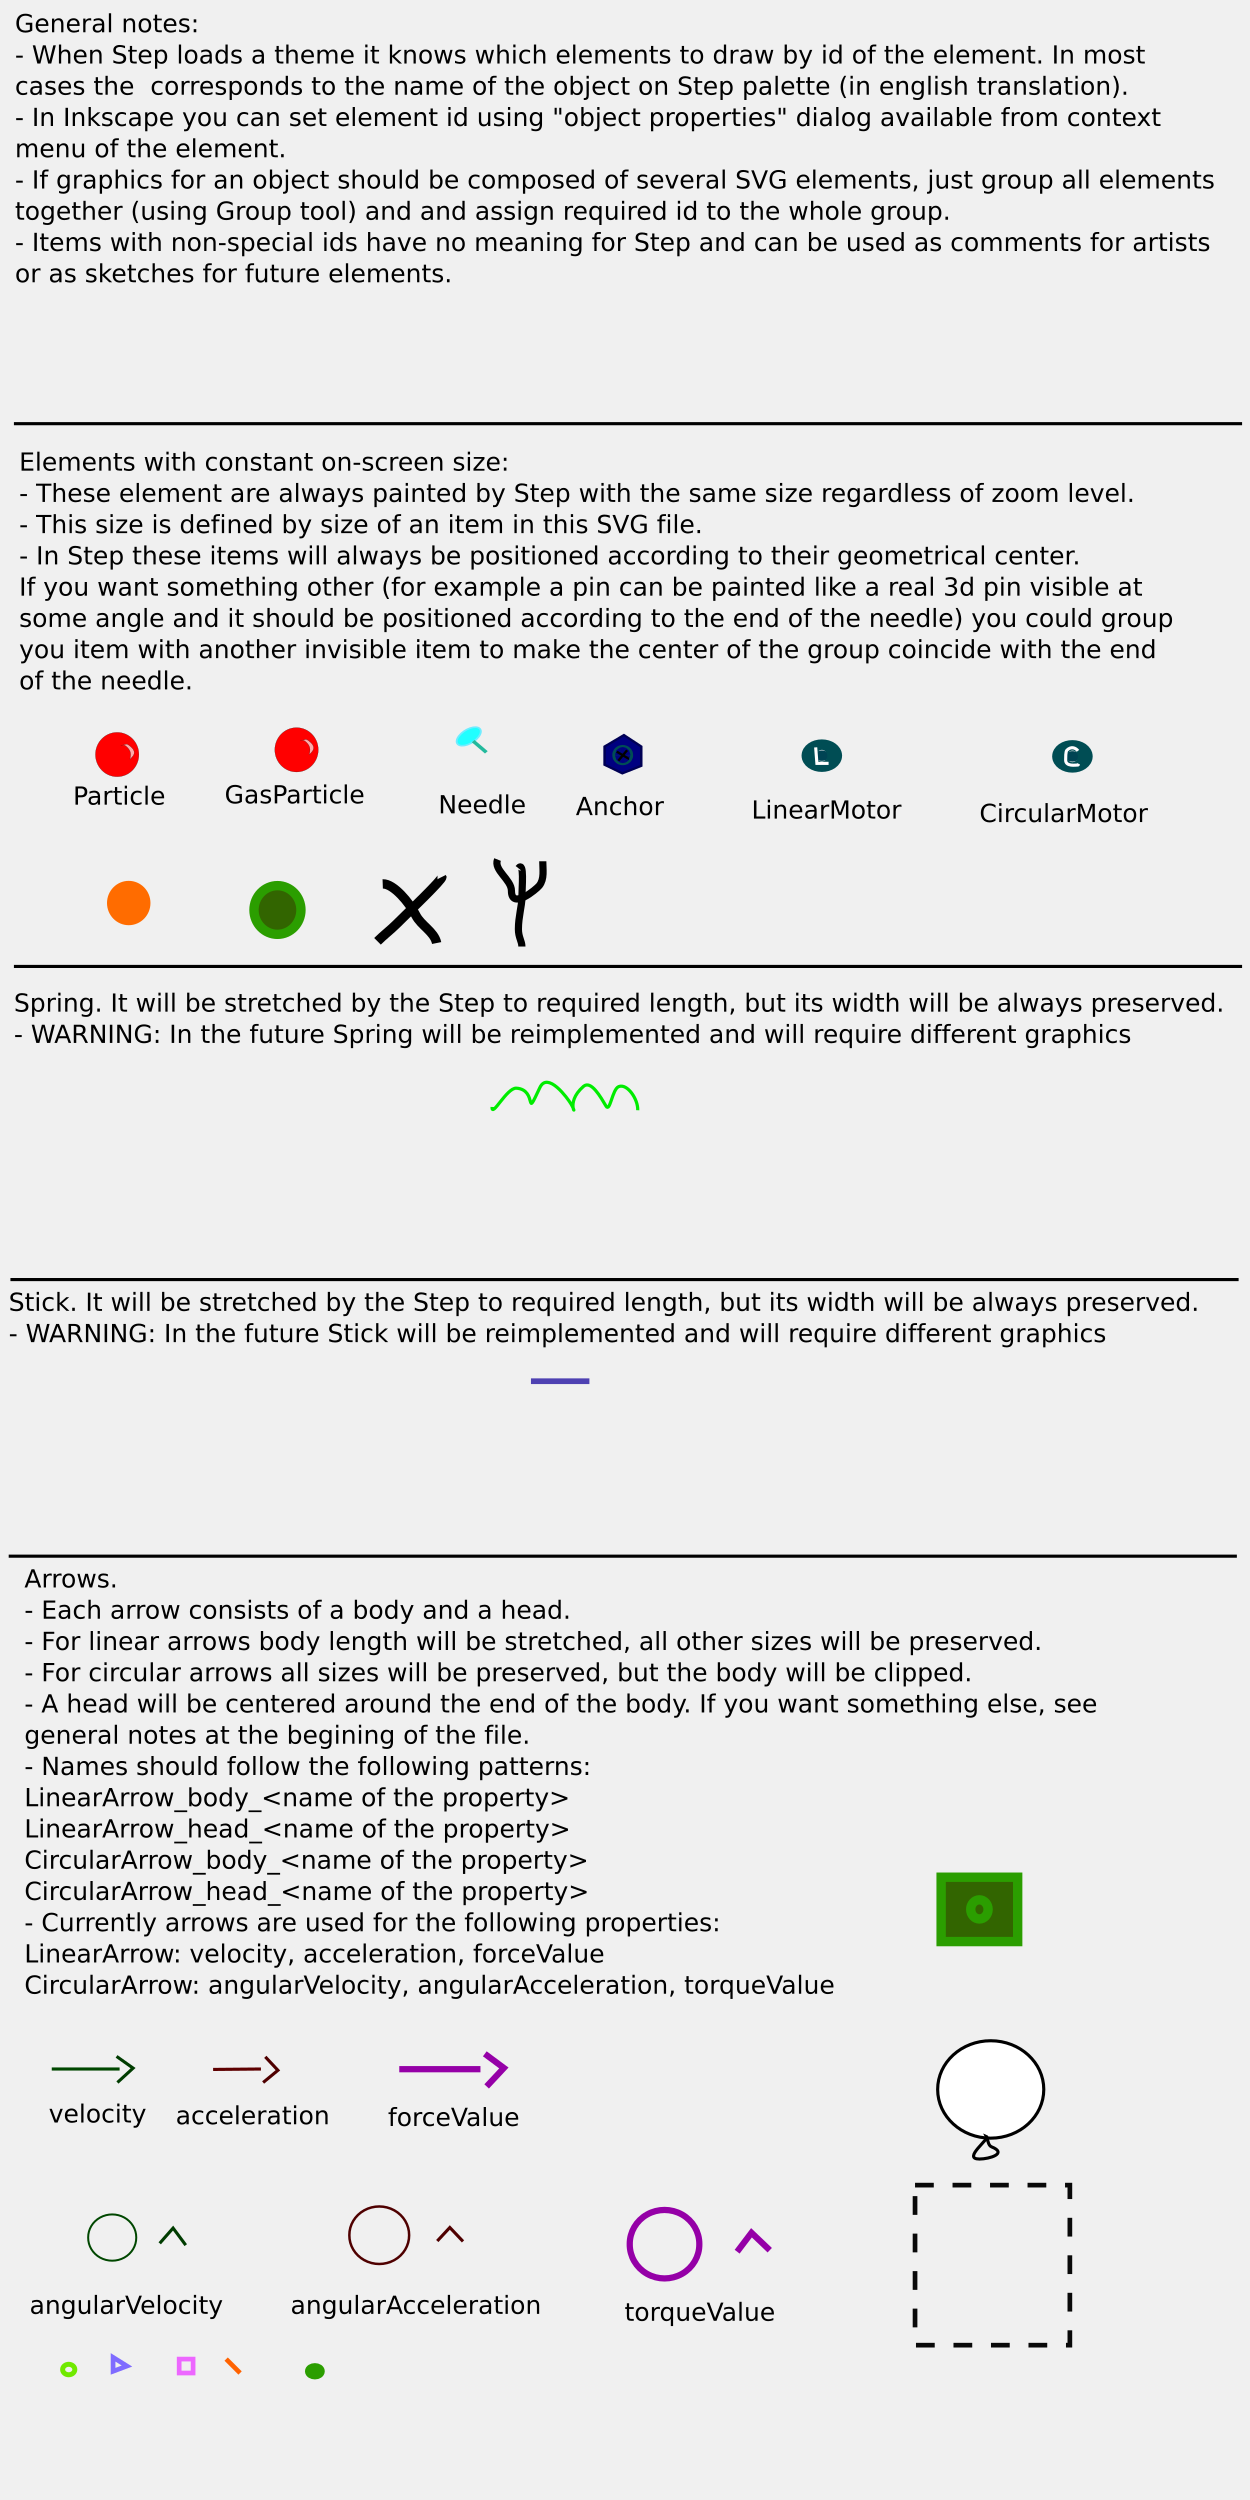
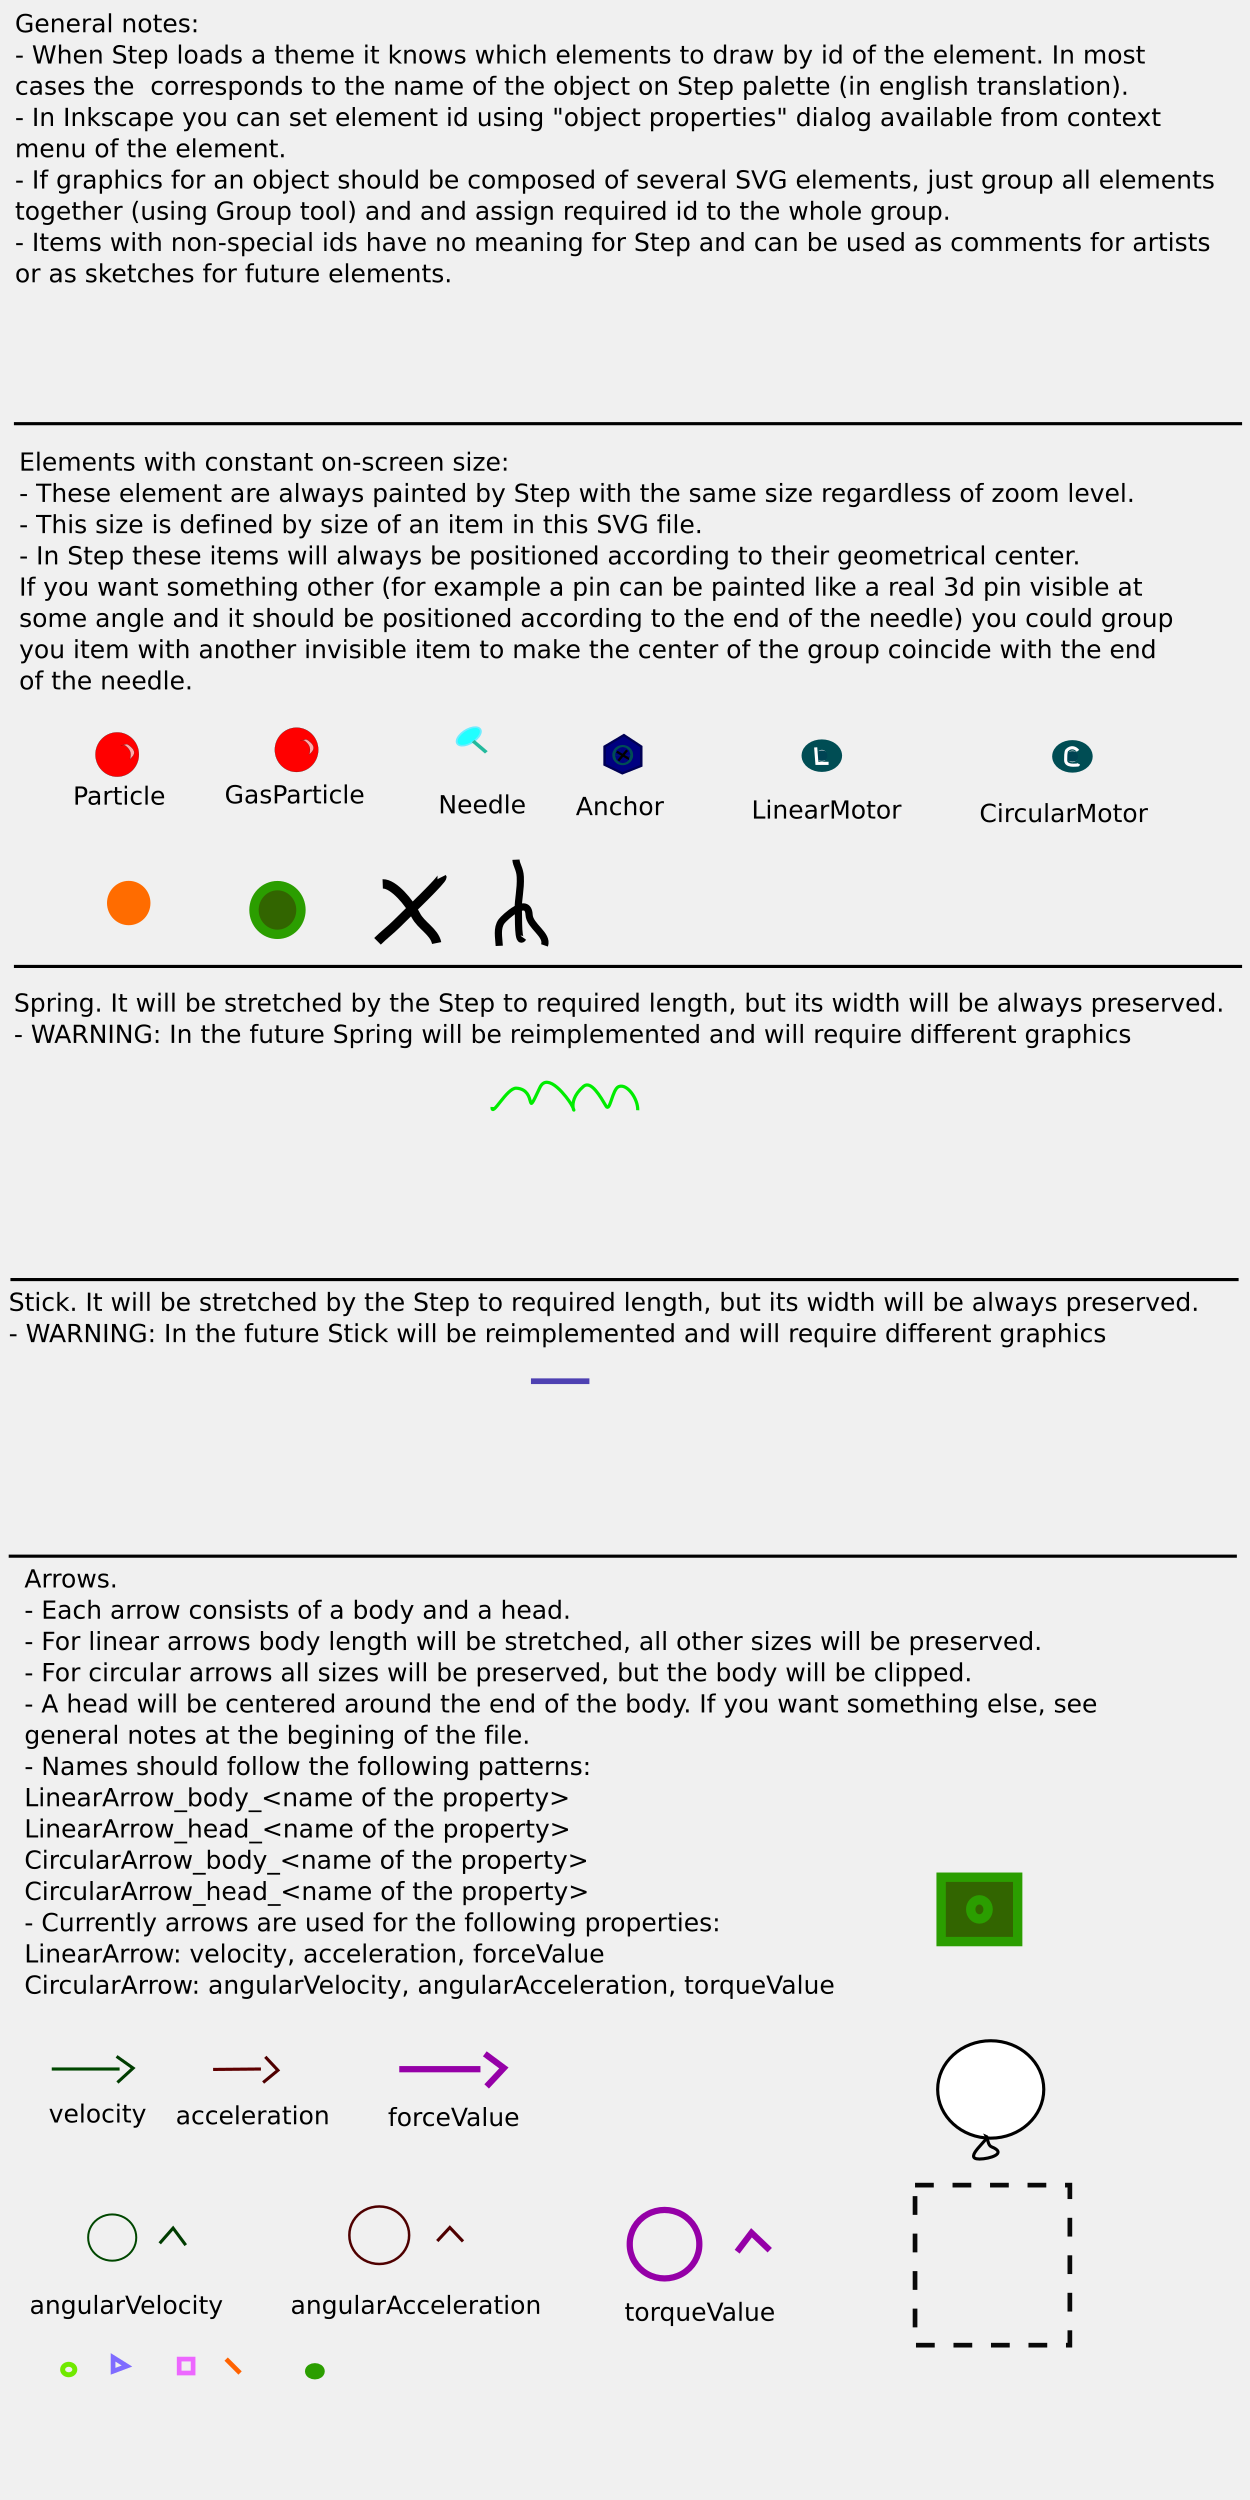
<svg xmlns="http://www.w3.org/2000/svg" width="400" height="800" id="svg2" version="1.0">
  <defs id="defs4">
    </defs>
  <g id="layer1" transform="translate(-250.9286,-426.1479)">
    <path style="fill:none;fill-opacity:1;fill-rule:evenodd;stroke:#00ec00;stroke-width:1.032;stroke-linecap:butt;stroke-linejoin:miter;stroke-miterlimit:4;stroke-dasharray:none;stroke-opacity:1" d="M 408.389,780.371 C 408.226,784.093 413.094,774.166 416.16,774.364 C 423.231,774.82 418.521,785.207 423.676,774.198 C 426.187,768.835 432.565,777.579 433.638,779.396 C 436.525,784.287 431.211,779.383 437.637,773.797 C 440.052,771.697 443.138,777.189 444.868,780.12 C 446.137,782.27 446.832,774.723 448.896,773.872 C 451.647,772.738 455.155,777.903 455,781.425" id="Spring" />
    <path style="fill:none;fill-rule:evenodd;stroke:#4e41b2;stroke-width:1.825;stroke-linecap:butt;stroke-linejoin:miter;stroke-miterlimit:4;stroke-dasharray:none;stroke-opacity:1" d="M 420.833,868.137 L 439.539,868.137" id="Stick" />
    <path style="fill:none;fill-rule:evenodd;stroke:#004700;stroke-width:1px;stroke-linecap:butt;stroke-linejoin:miter;stroke-opacity:1" d="M 267.49,1088.231 L 289.2,1088.231" id="LinearArrow_body_velocity" />
    <path style="fill:none;fill-rule:evenodd;stroke:#003c00;stroke-width:1px;stroke-linecap:butt;stroke-linejoin:miter;stroke-opacity:1" d="M 288.226,1084.195 L 293.514,1087.953 L 288.504,1092.545" id="LinearArrow_head_velocity" />
    <path style="fill:none;fill-rule:evenodd;stroke:#5e0000;stroke-width:1px;stroke-linecap:butt;stroke-linejoin:miter;stroke-opacity:1" d="M 319.122,1088.37 L 334.43,1088.231" id="LinearArrow_body_acceleration" />
    <path style="fill:none;fill-rule:evenodd;stroke:#4f0000;stroke-width:1px;stroke-linecap:butt;stroke-linejoin:miter;stroke-opacity:1" d="M 335.822,1084.334 L 339.858,1088.649 L 335.126,1092.545" id="LinearArrow_head_acceleration" />
    <path style="fill:none;fill-rule:evenodd;stroke:#9500a7;stroke-width:2;stroke-linecap:butt;stroke-linejoin:miter;stroke-miterlimit:4;stroke-dasharray:none;stroke-opacity:1" d="M 378.694,1088.29 L 404.674,1088.29" id="LinearArrow_body_forceValue" />
    <path style="fill:none;fill-rule:evenodd;stroke:#9500a7;stroke-width:2;stroke-linecap:butt;stroke-linejoin:miter;stroke-miterlimit:4;stroke-dasharray:none;stroke-opacity:1" d="M 406.063,1083.37 L 412.165,1087.897 L 406.654,1093.801" id="LinearArrow_head_forceValue" />
    <text xml:space="preserve" style="font-size:8px;font-style:normal;font-weight:normal;fill:#000000;fill-opacity:1;stroke:none;stroke-width:1px;stroke-linecap:butt;stroke-linejoin:miter;stroke-opacity:1;font-family:Bitstream Vera Sans" x="255.712" y="436.473" id="text_GeneralNotes">
      <tspan id="tspan2418" x="255.712" y="436.473">General notes:</tspan>
      <tspan x="255.712" y="446.473" id="tspan2514">- When Step loads a theme it knows which elements to draw by id of the element. In most</tspan>
      <tspan x="255.712" y="456.473" id="tspan2516">cases the  corresponds to the name of the object on Step palette (in english translation).</tspan>
      <tspan x="255.712" y="466.473" id="tspan2518">- In Inkscape you can set element id using "object properties" dialog available from context</tspan>
      <tspan x="255.712" y="476.473" id="tspan2534">menu of the element.</tspan>
      <tspan x="255.712" y="486.473" id="tspan2430">- If graphics for an object should be composed of several SVG elements, just group all elements</tspan>
      <tspan x="255.712" y="496.473" id="tspan2432">together (using Group tool) and and assign required id to the whole group.</tspan>
      <tspan x="255.712" y="506.473" id="tspan2482">- Items with non-special ids have no meaning for Step and can be used as comments for artists</tspan>
      <tspan x="255.712" y="516.473" id="tspan3524">or as sketches for future elements.</tspan>
    </text>
    <path style="fill:none;fill-rule:evenodd;stroke:#000000;stroke-width:1px;stroke-linecap:butt;stroke-linejoin:miter;stroke-opacity:1" d="M 255.382,561.726 L 648.396,561.726" id="path2484" />
    <g id="Particle" transform="matrix(5.7948835e-2,0,0,6.131656e-2,266.9,634.3463)">
      <path d="M 491.429,542.362 A 120,115.714 0 1 1 251.429,542.362 A 120,115.714 0 1 1 491.429,542.362 z" id="path2393" style="fill:#ff0000;fill-rule:evenodd;stroke:#000000;stroke-width:1px;stroke-linecap:butt;stroke-linejoin:miter;stroke-opacity:1" />
      <path id="path2395" d="M 408.571,492.362 C 412.832,492.649 445.714,512.753 445.714,540.934 C 445.714,566.945 432.131,577.374 454.286,555.219 C 475.164,534.341 464.449,515.922 445.714,500.934 C 419.297,479.8 425.119,489.604 391.429,495.219" style="fill:#ffaaaa;fill-rule:evenodd;stroke:#000000;stroke-width:1px;stroke-linecap:butt;stroke-linejoin:miter;stroke-opacity:1" />
    </g>
    <g id="Pin" transform="matrix(1.015705,0,0,0.9453629,-162.5102,-106.0916)">
      <g transform="matrix(0.1212065,0,0,0.1109752,493.8406,722.1799)" id="pinpart" pinpart="">
        <path style="fill:#20ffff;fill-opacity:1;stroke:#6fecff;stroke-width:5;stroke-miterlimit:4;stroke-dasharray:none;stroke-opacity:1" id="path2394" d="M 288.571,385.714 A 37.143,20 0 1 1 214.286,385.714 A 37.143,20 0 1 1 288.571,385.714 z" transform="matrix(0.769584,-0.6385456,0.6385456,0.769584,62.56557,675.5712)" />
        <path transform="translate(250.9286,426.1479)" id="path2398" d="M 262.857,400 L 297.143,434.286" style="fill:#00ffff;fill-opacity:1;fill-rule:evenodd;stroke:#23b99c;stroke-width:10;stroke-linecap:butt;stroke-linejoin:miter;stroke-miterlimit:4;stroke-dasharray:none;stroke-opacity:1" />
      </g>
      <rect y="821.711" x="565.215" height="6.347" width="5.736" id="rect2416" style="fill:none;fill-opacity:1;stroke:none;stroke-width:8.238;stroke-miterlimit:4;stroke-dasharray:none;stroke-opacity:1" />
    </g>
    <g id="Anchor" transform="matrix(0.7992117,0,0,0.7250234,140.758,326.6563)">
      <path transform="translate(250.9286,426.1479)" id="path3217" d="M 128.993,40.567 L 128.993,48.62 L 136.098,52.409 L 143.676,49.093 L 143.676,40.567 L 136.729,35.515 L 128.993,40.567 z" style="fill:#000080;fill-rule:evenodd;stroke:#000054;stroke-width:1px;stroke-linecap:butt;stroke-linejoin:miter;stroke-opacity:1" />
      <path transform="matrix(0.7350589,0,0,0.8022186,287.3188,434.6645)" d="M 136.568,44.666 A 0.715,0.556 0 1 1 135.139,44.666 A 0.715,0.556 0 1 1 136.568,44.666 z" id="path3221" style="fill:#004353;fill-opacity:1;stroke:#004d54;stroke-width:10;stroke-miterlimit:4;stroke-dasharray:none;stroke-opacity:1" />
      <path transform="translate(250.9286,426.1479)" id="path3223" d="M 133.869,42.84 C 138.633,46.016 138.791,46.016 138.791,46.016" style="fill:none;fill-rule:evenodd;stroke:#000000;stroke-width:1px;stroke-linecap:butt;stroke-linejoin:miter;stroke-opacity:1" />
      <path transform="translate(250.9286,426.1479)" id="path3225" d="M 137.997,42.205 C 134.504,46.81 134.504,46.81 134.504,46.81" style="fill:none;fill-rule:evenodd;stroke:#000000;stroke-width:1px;stroke-linecap:butt;stroke-linejoin:miter;stroke-opacity:1" />
    </g>
    <g id="LinearMotor" transform="translate(109.6655,199.8473)">
      <path transform="matrix(0.8265071,0,0,0.7070294,273.7056,439.208)" d="M 160.798,40.883 A 2.854,2.362 0 1 1 155.09,40.883 A 2.854,2.362 0 1 1 160.798,40.883 z" id="path2403" style="fill:#004353;fill-opacity:1;stroke:#004d54;stroke-width:10;stroke-miterlimit:4;stroke-dasharray:none;stroke-opacity:1" />
      <path transform="translate(250.9286,426.1479)" id="path2405" d="M 151.351,39.309 L 151.745,44.426 L 155.484,44.426" style="fill:none;fill-opacity:1;fill-rule:evenodd;stroke:#ffffff;stroke-width:1px;stroke-linecap:butt;stroke-linejoin:miter;stroke-opacity:1" />
    </g>
    <g id="CircularMotor" transform="translate(173.1268,200.9607)">
      <path transform="matrix(0.8265071,0,0,0.7070294,290.4349,438.3223)" d="M 160.798,40.883 A 2.854,2.362 0 1 1 155.09,40.883 A 2.854,2.362 0 1 1 160.798,40.883 z" id="path2408" style="fill:#004353;fill-opacity:1;stroke:#004d54;stroke-width:10;stroke-miterlimit:4;stroke-dasharray:none;stroke-opacity:1" />
      <path id="path2416" d="M 422.748,465.457 C 421.959,464.444 420.536,463.93 419.206,465.26 C 418.793,465.673 418.812,467.699 418.812,468.409 C 418.812,470.585 422.071,469.983 422.748,469.983 C 422.895,469.983 422.88,469.721 422.945,469.59" style="fill:none;fill-opacity:1;fill-rule:evenodd;stroke:#fffdff;stroke-width:1px;stroke-linecap:butt;stroke-linejoin:miter;stroke-opacity:1" />
    </g>
    <text xml:space="preserve" style="font-size:8px;font-style:normal;font-weight:normal;fill:#000000;fill-opacity:1;stroke:none;stroke-width:1px;stroke-linecap:butt;stroke-linejoin:miter;stroke-opacity:1;font-family:Bitstream Vera Sans" x="257.052" y="576.756" id="text2434">
      <tspan id="tspan2436" x="257.052" y="576.756">Elements with constant on-screen size:</tspan>
      <tspan x="257.052" y="586.756" id="tspan2438">- These element are always painted by Step with the same size regardless of zoom level.</tspan>
      <tspan x="257.052" y="596.756" id="tspan2458">- This size is defined by size of an item in this SVG file.</tspan>
      <tspan x="257.052" y="606.756" id="tspan2464">- In Step these items will always be positioned according to their geometrical center.</tspan>
      <tspan x="257.052" y="616.756" id="tspan2466">If you want something other (for example a pin can be painted like a real 3d pin visible at</tspan>
      <tspan x="257.052" y="626.756" id="tspan2468">some angle and it should be positioned according to the end of the needle) you could group</tspan>
      <tspan x="257.052" y="636.756" id="tspan2478">you item with another invisible item to make the center of the group coincide with the end</tspan>
      <tspan x="257.052" y="646.756" id="tspan2480">of the needle.</tspan>
      <tspan x="257.052" y="656.756" id="tspan2460" />
      <tspan x="257.052" y="666.756" id="tspan2456" />
    </text>
    <text xml:space="preserve" style="font-size:8px;font-style:normal;font-weight:normal;fill:#000000;fill-opacity:1;stroke:none;stroke-width:1px;stroke-linecap:butt;stroke-linejoin:miter;stroke-opacity:1;font-family:Bitstream Vera Sans" x="274.309" y="683.638" id="text2486">
      <tspan id="tspan2488" x="274.309" y="683.638">Particle</tspan>
    </text>
    <text xml:space="preserve" style="font-size:8px;font-style:normal;font-weight:normal;fill:#000000;fill-opacity:1;stroke:none;stroke-width:1px;stroke-linecap:butt;stroke-linejoin:miter;stroke-opacity:1;font-family:Bitstream Vera Sans" x="391.211" y="686.422" id="text2490">
      <tspan id="tspan2492" x="391.211" y="686.422">Needle</tspan>
    </text>
    <text xml:space="preserve" style="font-size:8px;font-style:normal;font-weight:normal;fill:#000000;fill-opacity:1;stroke:none;stroke-width:1px;stroke-linecap:butt;stroke-linejoin:miter;stroke-opacity:1;font-family:Bitstream Vera Sans" x="435.189" y="686.979" id="text2494">
      <tspan x="435.189" y="686.979" id="tspan2498">Anchor</tspan>
    </text>
    <text xml:space="preserve" style="font-size:8px;font-style:normal;font-weight:normal;fill:#000000;fill-opacity:1;stroke:none;stroke-width:1px;stroke-linecap:butt;stroke-linejoin:miter;stroke-opacity:1;font-family:Bitstream Vera Sans" x="491.413" y="688.092" id="text2502">
      <tspan id="tspan2504" x="491.413" y="688.092">LinearMotor</tspan>
    </text>
    <text xml:space="preserve" style="font-size:8px;font-style:normal;font-weight:normal;fill:#000000;fill-opacity:1;stroke:none;stroke-width:1px;stroke-linecap:butt;stroke-linejoin:miter;stroke-opacity:1;font-family:Bitstream Vera Sans" x="564.338" y="689.205" id="text2506">
      <tspan id="tspan2508" x="564.338" y="689.205">CircularMotor</tspan>
    </text>
    <path id="path2512" d="M 255.382,735.409 L 648.396,735.409" style="fill:none;fill-rule:evenodd;stroke:#000000;stroke-width:1px;stroke-linecap:butt;stroke-linejoin:miter;stroke-opacity:1" />
    <path style="fill:none;fill-opacity:1;stroke:#9500a7;stroke-width:2;stroke-miterlimit:4;stroke-dasharray:none;stroke-opacity:1" id="CircularArrow_body_torqueValue" d="M 216.548,348.507 A 11.134,10.855 0 1 1 194.281,348.507 A 11.134,10.855 0 1 1 216.548,348.507 z" transform="translate(258.1654,795.7819)" />
    <path id="CircularArrow_head_torqueValue" d="M 486.81,1146.69 L 491.404,1140.639 L 497.247,1146.214" style="fill:none;fill-rule:evenodd;stroke:#9500a7;stroke-width:2;stroke-linecap:butt;stroke-linejoin:miter;stroke-miterlimit:4;stroke-dasharray:none;stroke-opacity:1" />
    <text xml:space="preserve" style="font-size:8px;font-style:normal;font-weight:normal;fill:#000000;fill-opacity:1;stroke:none;stroke-width:1px;stroke-linecap:butt;stroke-linejoin:miter;stroke-opacity:1;font-family:Bitstream Vera Sans" x="12.804" y="37.603" id="text2530" transform="translate(250.9286,426.1479)">
      <tspan id="tspan2532" x="12.804" y="37.603" />
    </text>
    <text xml:space="preserve" style="font-size:8px;font-style:normal;font-weight:normal;fill:#000000;fill-opacity:1;stroke:none;stroke-width:1px;stroke-linecap:butt;stroke-linejoin:miter;stroke-opacity:1;font-family:Bitstream Vera Sans" x="255.382" y="749.883" id="text2550">
      <tspan x="255.382" y="749.883" id="tspan2558">Spring. It will be stretched by the Step to required length, but its width will be always preserved.</tspan>
      <tspan x="255.382" y="759.883" id="tspan3520">- WARNING: In the future Spring will be reimplemented and will require different graphics</tspan>
    </text>
    <text id="text2562" y="845.632" x="253.712" style="font-size:8px;font-style:normal;font-weight:normal;fill:#000000;fill-opacity:1;stroke:none;stroke-width:1px;stroke-linecap:butt;stroke-linejoin:miter;stroke-opacity:1;font-family:Bitstream Vera Sans" xml:space="preserve">
      <tspan id="tspan2564" y="845.632" x="253.712">Stick. It will be stretched by the Step to required length, but its width will be always preserved.</tspan>
      <tspan y="855.632" x="253.712" id="tspan3522">- WARNING: In the future Stick will be reimplemented and will require different graphics</tspan>
    </text>
    <path style="fill:none;fill-rule:evenodd;stroke:#000000;stroke-width:1px;stroke-linecap:butt;stroke-linejoin:miter;stroke-opacity:1" d="M 254.269,835.611 L 647.283,835.611" id="path2566" />
    <path id="path2568" d="M 253.712,924.123 L 646.726,924.123" style="fill:none;fill-rule:evenodd;stroke:#000000;stroke-width:1px;stroke-linecap:butt;stroke-linejoin:miter;stroke-opacity:1" />
    <text xml:space="preserve" style="font-size:8px;font-style:normal;font-weight:normal;fill:#000000;fill-opacity:1;stroke:none;stroke-width:1px;stroke-linecap:butt;stroke-linejoin:miter;stroke-opacity:1;font-family:Bitstream Vera Sans" x="258.722" y="934.143" id="text2570">
      <tspan id="tspan2572" x="258.722" y="934.143">Arrows.</tspan>
      <tspan x="258.722" y="944.143" id="tspan2576">- Each arrow consists of a body and a head.</tspan>
      <tspan x="258.722" y="954.143" id="tspan2574">- For linear arrows body length will be stretched, all other sizes will be preserved.</tspan>
      <tspan x="258.722" y="964.143" id="tspan2626">- For circular arrows all sizes will be preserved, but the body will be clipped.</tspan>
      <tspan x="258.722" y="974.143" id="tspan2614">- A head will be centered around the end of the body. If you want something else, see</tspan>
      <tspan x="258.722" y="984.143" id="tspan2620">general notes at the begining of the file.</tspan>
      <tspan x="258.722" y="994.143" id="tspan2578">- Names should follow the following patterns:</tspan>
      <tspan x="258.722" y="1004.143" id="tspan2580">LinearArrow_body_&lt;name of the property&gt;</tspan>
      <tspan x="258.722" y="1014.143" id="tspan2582">LinearArrow_head_&lt;name of the property&gt;</tspan>
      <tspan x="258.722" y="1024.143" id="tspan2584">CircularArrow_body_&lt;name of the property&gt;</tspan>
      <tspan x="258.722" y="1034.143" id="tspan2588">CircularArrow_head_&lt;name of the property&gt;</tspan>
      <tspan x="258.722" y="1044.143" id="tspan2618">- Currently arrows are used for the following properties:</tspan>
      <tspan x="258.722" y="1054.143" id="tspan2592">LinearArrow: velocity, acceleration, forceValue</tspan>
      <tspan x="258.722" y="1064.143" id="tspan2596">CircularArrow: angularVelocity, angularAcceleration, torqueValue</tspan>
    </text>
    <text xml:space="preserve" style="font-size:8px;font-style:normal;font-weight:normal;fill:#000000;fill-opacity:1;stroke:none;stroke-width:1px;stroke-linecap:butt;stroke-linejoin:miter;stroke-opacity:1;font-family:Bitstream Vera Sans" x="266.515" y="1105.349" id="text2598">
      <tspan id="tspan2600" x="266.515" y="1105.349">velocity</tspan>
    </text>
    <text xml:space="preserve" style="font-size:8px;font-style:normal;font-weight:normal;fill:#000000;fill-opacity:1;stroke:none;stroke-width:1px;stroke-linecap:butt;stroke-linejoin:miter;stroke-opacity:1;font-family:Bitstream Vera Sans" x="307.153" y="1105.906" id="text2602">
      <tspan id="tspan2604" x="307.153" y="1105.906">acceleration</tspan>
    </text>
    <text xml:space="preserve" style="font-size:8px;font-style:normal;font-weight:normal;fill:#000000;fill-opacity:1;stroke:none;stroke-width:1px;stroke-linecap:butt;stroke-linejoin:miter;stroke-opacity:1;font-family:Bitstream Vera Sans" x="375.068" y="1106.462" id="text2606">
      <tspan id="tspan2608" x="375.068" y="1106.462">forceValue</tspan>
    </text>
    <text xml:space="preserve" style="font-size:8px;font-style:normal;font-weight:normal;fill:#000000;fill-opacity:1;stroke:none;stroke-width:1px;stroke-linecap:butt;stroke-linejoin:miter;stroke-opacity:1;font-family:Bitstream Vera Sans" x="450.776" y="1168.81" id="text2610">
      <tspan id="tspan2612" x="450.776" y="1168.81">torqueValue</tspan>
    </text>
    <path style="fill:none;fill-opacity:1;stroke:#004700;stroke-width:1;stroke-miterlimit:4;stroke-dasharray:none;stroke-opacity:1" id="CircularArrow_body_angularVelocity" d="M 45.091,529.733 A 11.969,11.412 0 1 1 21.154,529.733 A 11.969,11.412 0 1 1 45.091,529.733 z" transform="matrix(0.6428282,0,0,0.6428282,265.5423,801.6418)" />
    <path id="CircularArrow_head_angularVelocity" d="M 302.032,1144.012 L 306.314,1139.138 L 310.367,1144.594" style="fill:none;fill-rule:evenodd;stroke:#003c00;stroke-width:1px;stroke-linecap:butt;stroke-linejoin:miter;stroke-opacity:1" />
    <path id="CircularArrow_head_angularAcceleration" d="M 390.851,1143.276 L 394.873,1138.949 L 399.09,1143.398" style="fill:none;fill-rule:evenodd;stroke:#4f0000;stroke-width:1px;stroke-linecap:butt;stroke-linejoin:miter;stroke-opacity:1" />
    <path transform="matrix(0.7990909,0,0,0.7990909,345.8166,718.1163)" d="M 45.091,529.733 A 11.969,11.412 0 1 1 21.154,529.733 A 11.969,11.412 0 1 1 45.091,529.733 z" id="CircularArrow_body_angularAcceleration" style="fill:none;fill-opacity:1;stroke:#4f0000;stroke-width:1;stroke-miterlimit:4;stroke-dasharray:none;stroke-opacity:1" />
    <text xml:space="preserve" style="font-size:8px;font-style:normal;font-weight:normal;fill:#000000;fill-opacity:1;stroke:none;stroke-width:1px;stroke-linecap:butt;stroke-linejoin:miter;stroke-opacity:1;font-family:Bitstream Vera Sans" x="260.392" y="1166.583" id="text3406">
      <tspan id="tspan3408" x="260.392" y="1166.583">angularVelocity</tspan>
    </text>
    <text xml:space="preserve" style="font-size:8px;font-style:normal;font-weight:normal;fill:#000000;fill-opacity:1;stroke:none;stroke-width:1px;stroke-linecap:butt;stroke-linejoin:miter;stroke-opacity:1;font-family:Bitstream Vera Sans" x="343.894" y="1166.583" id="text3410">
      <tspan id="tspan3412" x="343.894" y="1166.583">angularAcceleration</tspan>
    </text>
    <path style="fill:none;fill-opacity:1;stroke:#70e900;stroke-width:1.6;stroke-miterlimit:4;stroke-dasharray:none;stroke-opacity:1" id="LinearHandler" d="M 23.937,758.249 A 1.948,1.67 0 1 1 20.04,758.249 A 1.948,1.67 0 1 1 23.937,758.249 z" transform="translate(250.9286,426.1479)" />
    <path style="fill:none;fill-rule:evenodd;stroke:#7f6bff;stroke-width:1.5;stroke-linecap:butt;stroke-linejoin:miter;stroke-miterlimit:4;stroke-dasharray:none;stroke-opacity:1" d="M 36.184,754.352 L 36.184,758.806 L 40.637,757.136 L 36.184,754.352 z" id="CircularHandler" transform="translate(250.9286,426.1479)" />
    <rect style="fill:none;fill-opacity:1;stroke:#ed67ff;stroke-width:1.5;stroke-miterlimit:4;stroke-dasharray:none;stroke-opacity:1" id="SpringHandler" width="4.453" height="4.453" x="57.338" y="754.909" transform="translate(250.9286,426.1479)" />
    <path style="fill:none;fill-rule:evenodd;stroke:#ff6200;stroke-width:1.5;stroke-linecap:butt;stroke-linejoin:miter;stroke-miterlimit:4;stroke-dasharray:none;stroke-opacity:1" d="M 72.368,754.909 L 76.822,759.363" id="StickHandler" transform="translate(250.9286,426.1479)" />
    <rect style="fill:none;fill-opacity:1;stroke:#090909;stroke-width:1.5;stroke-miterlimit:4;stroke-dasharray:6,6;stroke-dashoffset:0;stroke-opacity:1" id="Selection" width="49.544" height="51.214" x="292.812" y="699.241" transform="translate(250.9286,426.1479)" />
    <g id="ChargedParticle" transform="matrix(5.7948835e-2,0,0,6.131656e-2,270.5989,681.8619)" style="fill:#ff6c00;fill-opacity:1;stroke:none;stroke-opacity:1">
      <path d="M 491.429,542.362 A 120,115.714 0 1 1 251.429,542.362 A 120,115.714 0 1 1 491.429,542.362 z" id="path2522" style="fill:#ff6c00;fill-opacity:1;fill-rule:evenodd;stroke:none;stroke-width:1px;stroke-linecap:butt;stroke-linejoin:miter;stroke-opacity:1" />
      <path id="path2524" d="M 408.571,492.362 C 412.832,492.649 445.714,512.753 445.714,540.934 C 445.714,566.945 432.131,577.374 454.286,555.219 C 475.164,534.341 464.449,515.922 445.714,500.934 C 419.297,479.8 425.119,489.604 391.429,495.219" style="fill:#ff6c00;fill-opacity:1;fill-rule:evenodd;stroke:none;stroke-width:1px;stroke-linecap:butt;stroke-linejoin:miter;stroke-opacity:1" />
    </g>
    <path style="fill:#326500;fill-opacity:1;stroke:#2b9e00;stroke-width:3;stroke-miterlimit:4;stroke-dasharray:none;stroke-dashoffset:0;stroke-opacity:1" id="Tracer" d="M 96.305,291.197 A 7.515,7.793 0 1 1 81.275,291.197 A 7.515,7.793 0 1 1 96.305,291.197 z" transform="translate(250.9286,426.1479)" />
    <g id="TargetTexture">
      <rect transform="translate(250.9286,426.1479)" y="600.709" x="301.163" height="20.597" width="24.494" id="rect3316" style="fill:#326500;fill-opacity:1;stroke:#2b9e00;stroke-width:3;stroke-miterlimit:4;stroke-dasharray:none;stroke-dashoffset:0;stroke-opacity:1" />
      <path transform="translate(250.9286,426.1479)" d="M 316.193,611.008 A 2.783,3.062 0 1 1 310.626,611.008 A 2.783,3.062 0 1 1 316.193,611.008 z" id="path3318" style="fill:#326500;fill-opacity:1;stroke:#2b9e00;stroke-width:3;stroke-miterlimit:4;stroke-dasharray:none;stroke-dashoffset:0;stroke-opacity:1" />
    </g>
    <path style="fill:#326500;fill-opacity:1;stroke:#2b9e00;stroke-width:3;stroke-miterlimit:4;stroke-dasharray:none;stroke-dashoffset:0;stroke-opacity:1" id="OnHoverHandler" d="M 102.429,758.806 A 1.67,1.113 0 1 1 99.089,758.806 A 1.67,1.113 0 1 1 102.429,758.806 z" transform="translate(250.9286,426.1479)" />
    <g id="GasParticle" transform="matrix(5.7948835e-2,0,0,6.131656e-2,324.2993,632.8318)">
      <path d="M 491.429,542.362 A 120,115.714 0 1 1 251.429,542.362 A 120,115.714 0 1 1 491.429,542.362 z" id="path2517" style="fill:#ff0000;fill-rule:evenodd;stroke:#000000;stroke-width:1px;stroke-linecap:butt;stroke-linejoin:miter;stroke-opacity:1" />
      <path id="path2519" d="M 408.571,492.362 C 412.832,492.649 445.714,512.753 445.714,540.934 C 445.714,566.945 432.131,577.374 454.286,555.219 C 475.164,534.341 464.449,515.922 445.714,500.934 C 419.297,479.8 425.119,489.604 391.429,495.219" style="fill:#ffaaaa;fill-rule:evenodd;stroke:#000000;stroke-width:1px;stroke-linecap:butt;stroke-linejoin:miter;stroke-opacity:1" />
    </g>
    <text xml:space="preserve" style="font-size:8px;font-style:normal;font-weight:normal;fill:#000000;fill-opacity:1;stroke:none;stroke-width:1px;stroke-linecap:butt;stroke-linejoin:miter;stroke-opacity:1;font-family:Bitstream Vera Sans" x="322.802" y="683.237" id="text2521">
      <tspan x="322.802" y="683.237" id="tspan2525">GasParticle</tspan>
    </text>
    <g id="Fixator">
      <path transform="translate(250.9286,426.1479)" id="path2518" d="M 122.469,282.846 C 125.925,282.721 131.038,288.85 133.046,292.867 C 134.706,296.186 138.998,298.134 139.726,301.773" style="fill:none;fill-rule:evenodd;stroke:#000000;stroke-width:3;stroke-linecap:butt;stroke-linejoin:miter;stroke-miterlimit:4;stroke-dasharray:none;stroke-opacity:1" />
      <path transform="translate(250.9286,426.1479)" id="path2520" d="M 141.396,280.62 C 141.754,281.335 130.877,291.695 126.923,295.65 C 125.019,297.554 122.746,299.27 120.799,301.217" style="fill:none;fill-rule:evenodd;stroke:#000000;stroke-width:3;stroke-linecap:butt;stroke-linejoin:miter;stroke-miterlimit:4;stroke-dasharray:none;stroke-opacity:1" />
    </g>
    <g id="DiskTexture">
      <rect ry="0" y="1276.148" x="310.929" height="75" width="90" id="rect4876" style="fill:#a5c700;fill-opacity:1;fill-rule:nonzero;stroke:none;stroke-width:1;stroke-linecap:square;stroke-miterlimit:4;stroke-dasharray:none;stroke-opacity:1" />
      <g id="g4878">
        <g id="DiskTextureBase" transform="matrix(0.9375,0,0,0.9615385,-174.5694,277.9222)">
          <rect transform="translate(250.9286,426.1479)" y="638.007" x="298.936" height="26" width="32" id="rect2498" style="fill:#a5c700;fill-opacity:1;fill-rule:nonzero;stroke:#0000ff;stroke-width:1.053;stroke-linecap:square;stroke-miterlimit:4;stroke-dasharray:none;stroke-dashoffset:0;stroke-opacity:1" />
          <path transform="translate(250.9286,426.1479)" id="path2500" d="M 307.843,647.47 L 317.863,656.934 L 314.523,643.574" style="fill:none;fill-rule:evenodd;stroke:#000000;stroke-width:1px;stroke-linecap:butt;stroke-linejoin:miter;stroke-opacity:1" />
        </g>
        <g transform="matrix(0.9375,0,0,0.9615385,-144.5694,302.9222)" id="g4828">
          <rect style="fill:#a5c700;fill-opacity:1;stroke:none;stroke-width:1.5;stroke-miterlimit:4;stroke-dasharray:none;stroke-dashoffset:0;stroke-opacity:1" id="rect4830" width="32" height="26" x="298.936" y="638.007" transform="translate(250.9286,426.1479)" />
          <path style="fill:none;fill-rule:evenodd;stroke:#000000;stroke-width:1px;stroke-linecap:butt;stroke-linejoin:miter;stroke-opacity:1" d="M 307.843,647.47 L 317.863,656.934 L 314.523,643.574" id="path4832" transform="translate(250.9286,426.1479)" />
        </g>
        <g id="g4834" transform="matrix(0.9375,0,0,0.9615385,-174.5694,302.9222)">
          <rect transform="translate(250.9286,426.1479)" y="638.007" x="298.936" height="26" width="32" id="rect4836" style="fill:#a5c700;fill-opacity:1;stroke:none;stroke-width:1.5;stroke-miterlimit:4;stroke-dasharray:none;stroke-dashoffset:0;stroke-opacity:1" />
          <path transform="translate(250.9286,426.1479)" id="path4838" d="M 307.843,647.47 L 317.863,656.934 L 314.523,643.574" style="fill:none;fill-rule:evenodd;stroke:#000000;stroke-width:1px;stroke-linecap:butt;stroke-linejoin:miter;stroke-opacity:1" />
        </g>
        <g transform="matrix(0.9375,0,0,0.9615385,-204.5694,302.9222)" id="g4840">
          <rect style="fill:#a5c700;fill-opacity:1;stroke:none;stroke-width:1.5;stroke-miterlimit:4;stroke-dasharray:none;stroke-dashoffset:0;stroke-opacity:1" id="rect4842" width="32" height="26" x="298.936" y="638.007" transform="translate(250.9286,426.1479)" />
          <path style="fill:none;fill-rule:evenodd;stroke:#000000;stroke-width:1px;stroke-linecap:butt;stroke-linejoin:miter;stroke-opacity:1" d="M 307.843,647.47 L 317.863,656.934 L 314.523,643.574" id="path4844" transform="translate(250.9286,426.1479)" />
        </g>
        <g id="g4846" transform="matrix(0.9375,0,0,0.9615385,-144.5694,277.9222)">
          <rect transform="translate(250.9286,426.1479)" y="638.007" x="298.936" height="26" width="32" id="rect4848" style="fill:#a5c700;fill-opacity:1;stroke:none;stroke-width:1.5;stroke-miterlimit:4;stroke-dasharray:none;stroke-dashoffset:0;stroke-opacity:1" />
          <path transform="translate(250.9286,426.1479)" id="path4850" d="M 307.843,647.47 L 317.863,656.934 L 314.523,643.574" style="fill:none;fill-rule:evenodd;stroke:#000000;stroke-width:1px;stroke-linecap:butt;stroke-linejoin:miter;stroke-opacity:1" />
        </g>
        <g transform="matrix(0.9375,0,0,0.9615385,-204.5694,277.9222)" id="g4852">
          <rect style="fill:#a5c700;fill-opacity:1;stroke:none;stroke-width:1.5;stroke-miterlimit:4;stroke-dasharray:none;stroke-dashoffset:0;stroke-opacity:1" id="rect4854" width="32" height="26" x="298.936" y="638.007" transform="translate(250.9286,426.1479)" />
          <path style="fill:none;fill-rule:evenodd;stroke:#000000;stroke-width:1px;stroke-linecap:butt;stroke-linejoin:miter;stroke-opacity:1" d="M 307.843,647.47 L 317.863,656.934 L 314.523,643.574" id="path4856" transform="translate(250.9286,426.1479)" />
        </g>
        <g id="g4858" transform="matrix(0.9375,0,0,0.9615385,-144.5694,252.9222)">
          <rect transform="translate(250.9286,426.1479)" y="638.007" x="298.936" height="26" width="32" id="rect4860" style="fill:#a5c700;fill-opacity:1;stroke:none;stroke-width:1.5;stroke-miterlimit:4;stroke-dasharray:none;stroke-dashoffset:0;stroke-opacity:1" />
          <path transform="translate(250.9286,426.1479)" id="path4862" d="M 307.843,647.47 L 317.863,656.934 L 314.523,643.574" style="fill:none;fill-rule:evenodd;stroke:#000000;stroke-width:1px;stroke-linecap:butt;stroke-linejoin:miter;stroke-opacity:1" />
        </g>
        <g transform="matrix(0.9375,0,0,0.9615385,-174.5694,252.9222)" id="g4864">
          <rect style="fill:#a5c700;fill-opacity:1;stroke:none;stroke-width:1.5;stroke-miterlimit:4;stroke-dasharray:none;stroke-dashoffset:0;stroke-opacity:1" id="rect4866" width="32" height="26" x="298.936" y="638.007" transform="translate(250.9286,426.1479)" />
          <path style="fill:none;fill-rule:evenodd;stroke:#000000;stroke-width:1px;stroke-linecap:butt;stroke-linejoin:miter;stroke-opacity:1" d="M 307.843,647.47 L 317.863,656.934 L 314.523,643.574" id="path4868" transform="translate(250.9286,426.1479)" />
        </g>
        <g id="g4870" transform="matrix(0.9375,0,0,0.9615385,-204.5694,252.9222)">
          <rect transform="translate(250.9286,426.1479)" y="638.007" x="298.936" height="26" width="32" id="rect4872" style="fill:#a5c700;fill-opacity:1;stroke:none;stroke-width:1.5;stroke-miterlimit:4;stroke-dasharray:none;stroke-dashoffset:0;stroke-opacity:1" />
          <path transform="translate(250.9286,426.1479)" id="path4874" d="M 307.843,647.47 L 317.863,656.934 L 314.523,643.574" style="fill:none;fill-rule:evenodd;stroke:#000000;stroke-width:1px;stroke-linecap:butt;stroke-linejoin:miter;stroke-opacity:1" />
        </g>
      </g>
    </g>
-     <g id="Fork" transform="translate(-28.94724,-2.226711)" style="stroke:#000000;stroke-width:2.3;stroke-miterlimit:4;stroke-dasharray:none;stroke-opacity:1">
+     <g id="Fork" transform="matrix(-0.9988199,4.8567202e-2,-4.8567202e-2,-0.9988199,897.905,1409.945)" style="stroke:#000000;stroke-width:2.3;stroke-miterlimit:4;stroke-dasharray:none;stroke-opacity:1">
      <path transform="translate(250.9286,426.1479)" id="path2547" d="M 188.157,277.28 C 186.8,280.673 192.611,283.645 192.611,287.3 C 192.611,293.557 200.63,286.738 201.517,285.63 C 203.221,283.5 202.631,280.464 202.631,277.836" style="fill:none;fill-rule:evenodd;stroke:#000000;stroke-width:2.3;stroke-linecap:butt;stroke-linejoin:miter;stroke-miterlimit:4;stroke-dasharray:none;stroke-opacity:1" />
      <path transform="translate(250.9286,426.1479)" id="path2549" d="M 194.837,280.063 C 196.821,277.583 195.951,286.35 195.951,289.526 C 195.951,292.111 194.837,295.59 194.837,299.547 C 194.837,302.185 195.951,303.392 195.951,305.113" style="fill:none;fill-rule:evenodd;stroke:#000000;stroke-width:2.3;stroke-linecap:butt;stroke-linejoin:miter;stroke-miterlimit:4;stroke-dasharray:none;stroke-opacity:1" />
    </g>
    <g id="Baloon">
      <path transform="translate(250.9286,426.1479)" d="M 334.007,668.624 A 16.979,15.587 0 1 1 300.049,668.624 A 16.979,15.587 0 1 1 334.007,668.624 z" id="path2554" style="fill:#ffffff;fill-opacity:1;fill-rule:nonzero;stroke:#000000;stroke-width:1;stroke-linecap:square;stroke-miterlimit:4;stroke-dasharray:none;stroke-opacity:1" />
      <path transform="translate(250.9286,426.1479)" id="path2562" d="M 315.636,683.654 C 317.056,684.222 307.689,690.891 313.41,690.891 C 316.63,690.891 322.543,689.089 317.306,686.994 C 316.151,686.532 316.193,684.768 315.636,683.654 z" style="fill:none;fill-rule:evenodd;stroke:#000000;stroke-width:1px;stroke-linecap:butt;stroke-linejoin:miter;stroke-opacity:1" />
    </g>
  </g>
</svg>
